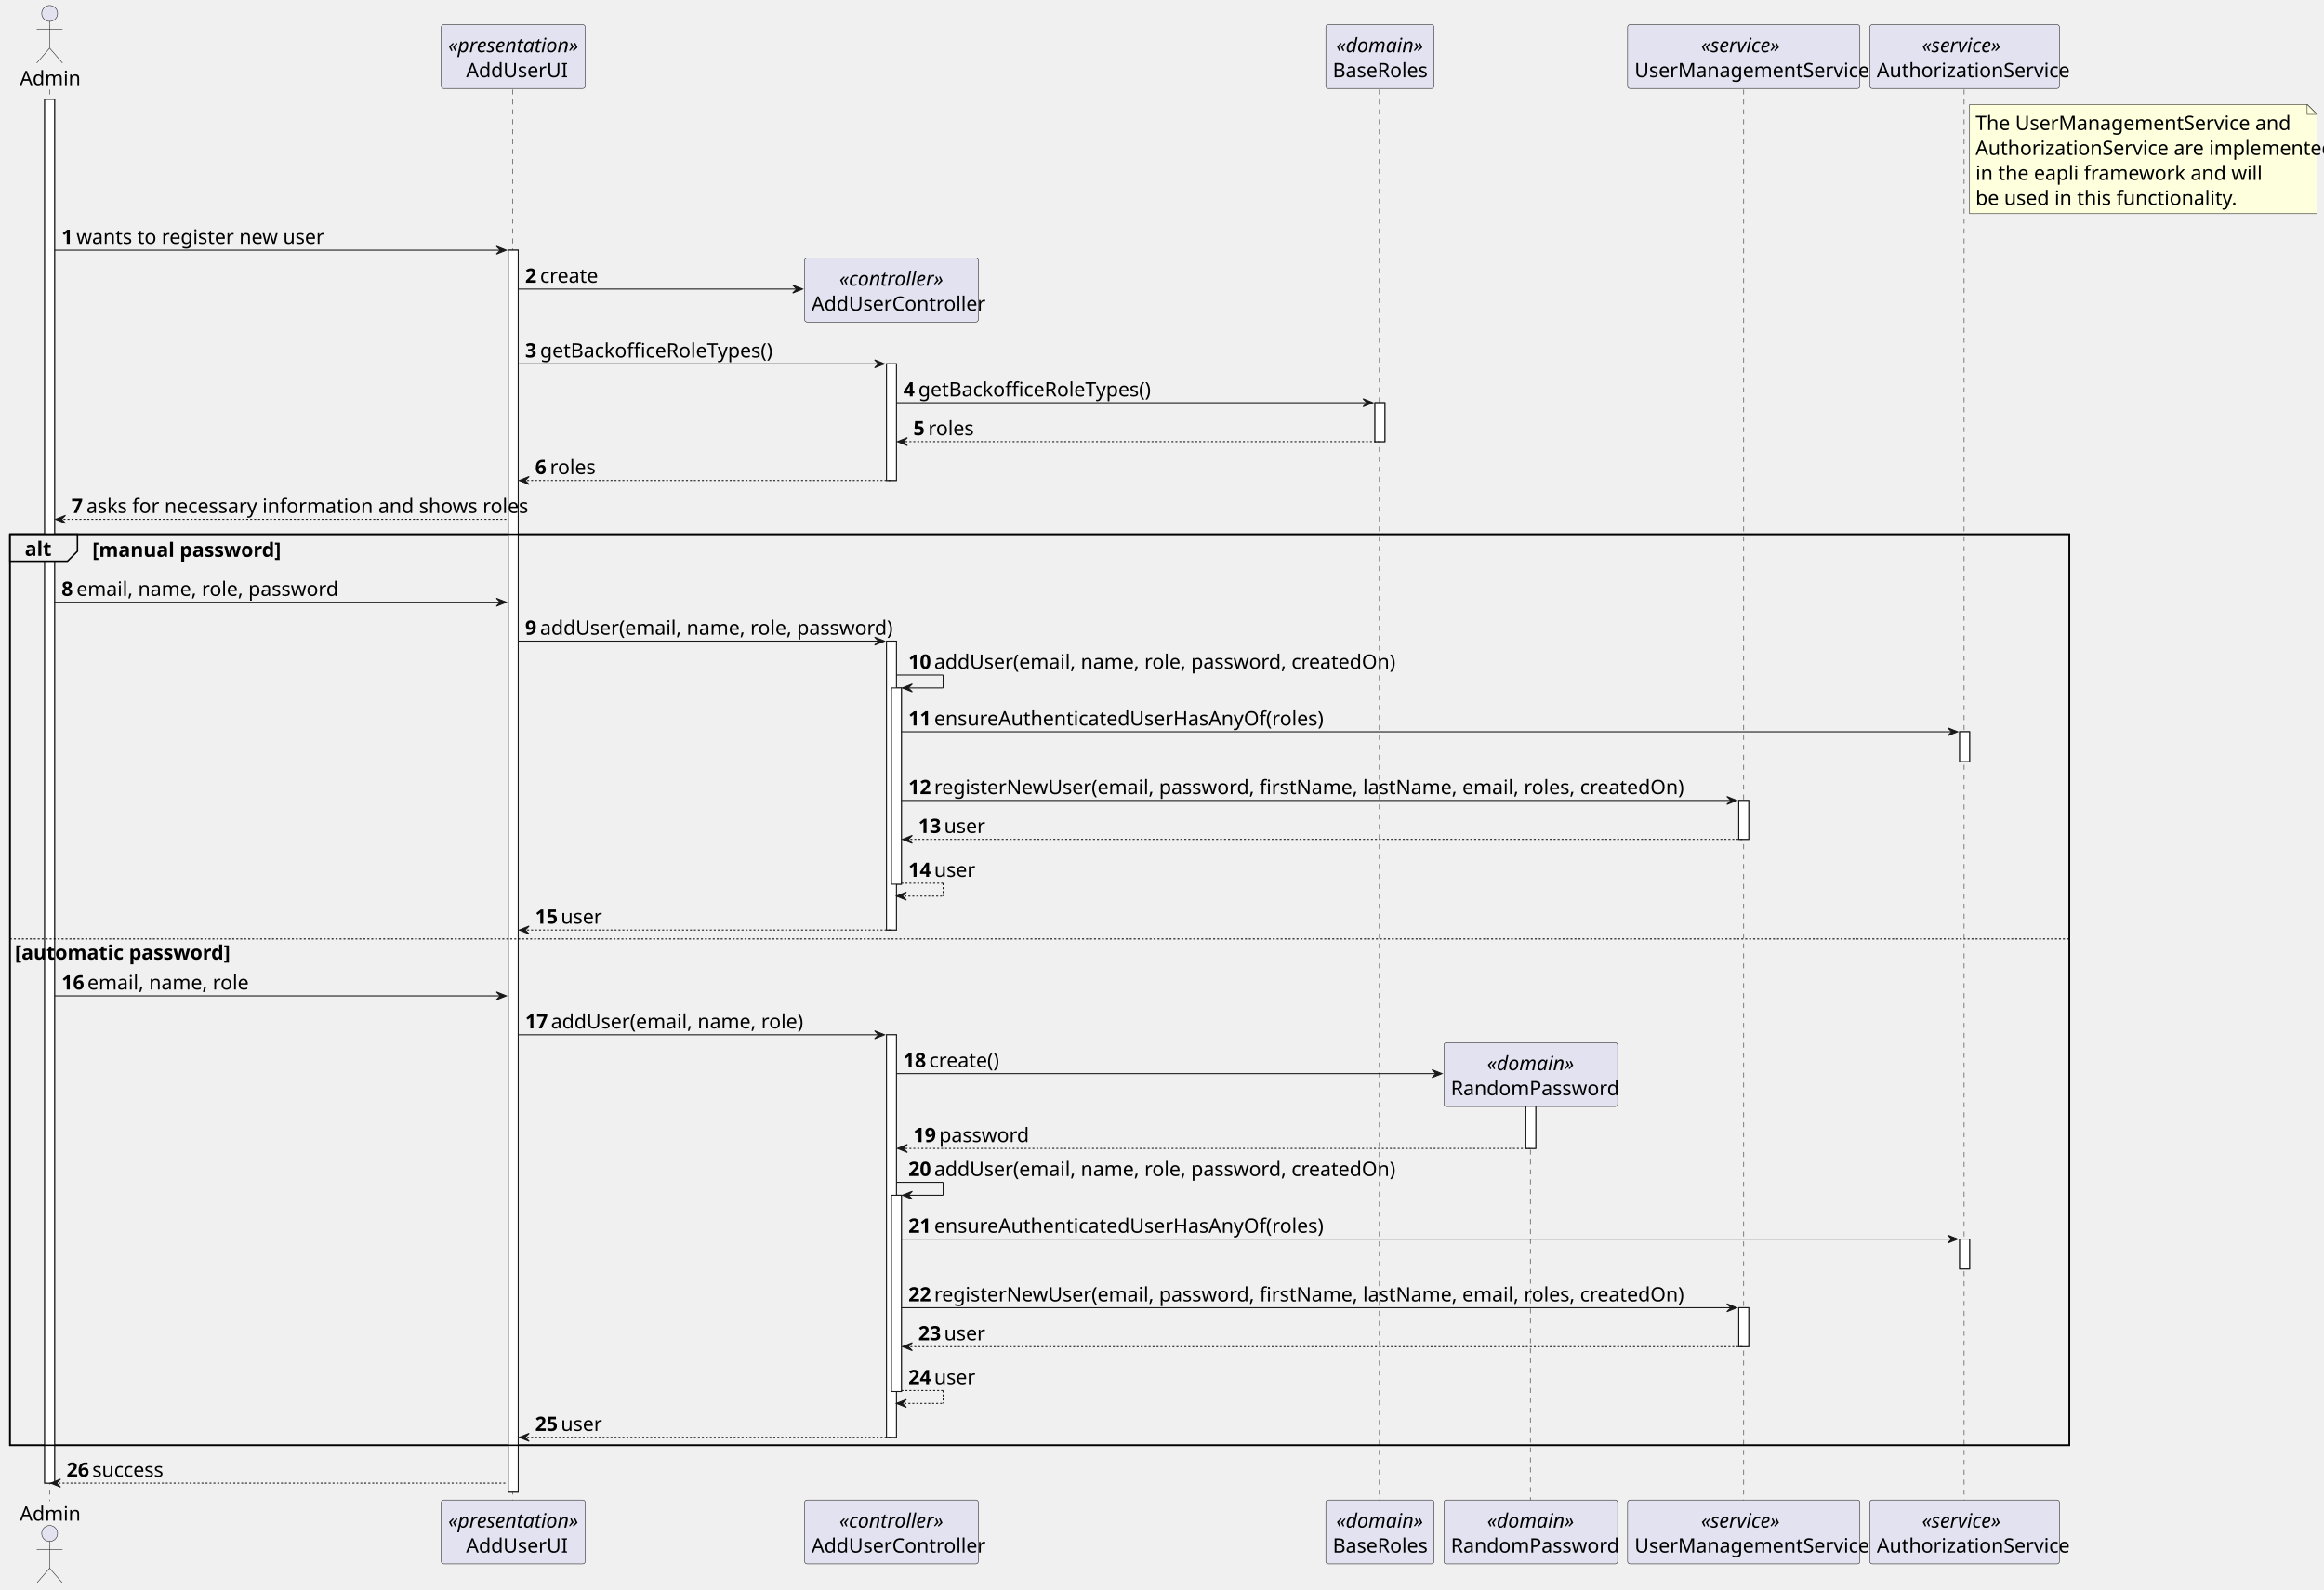
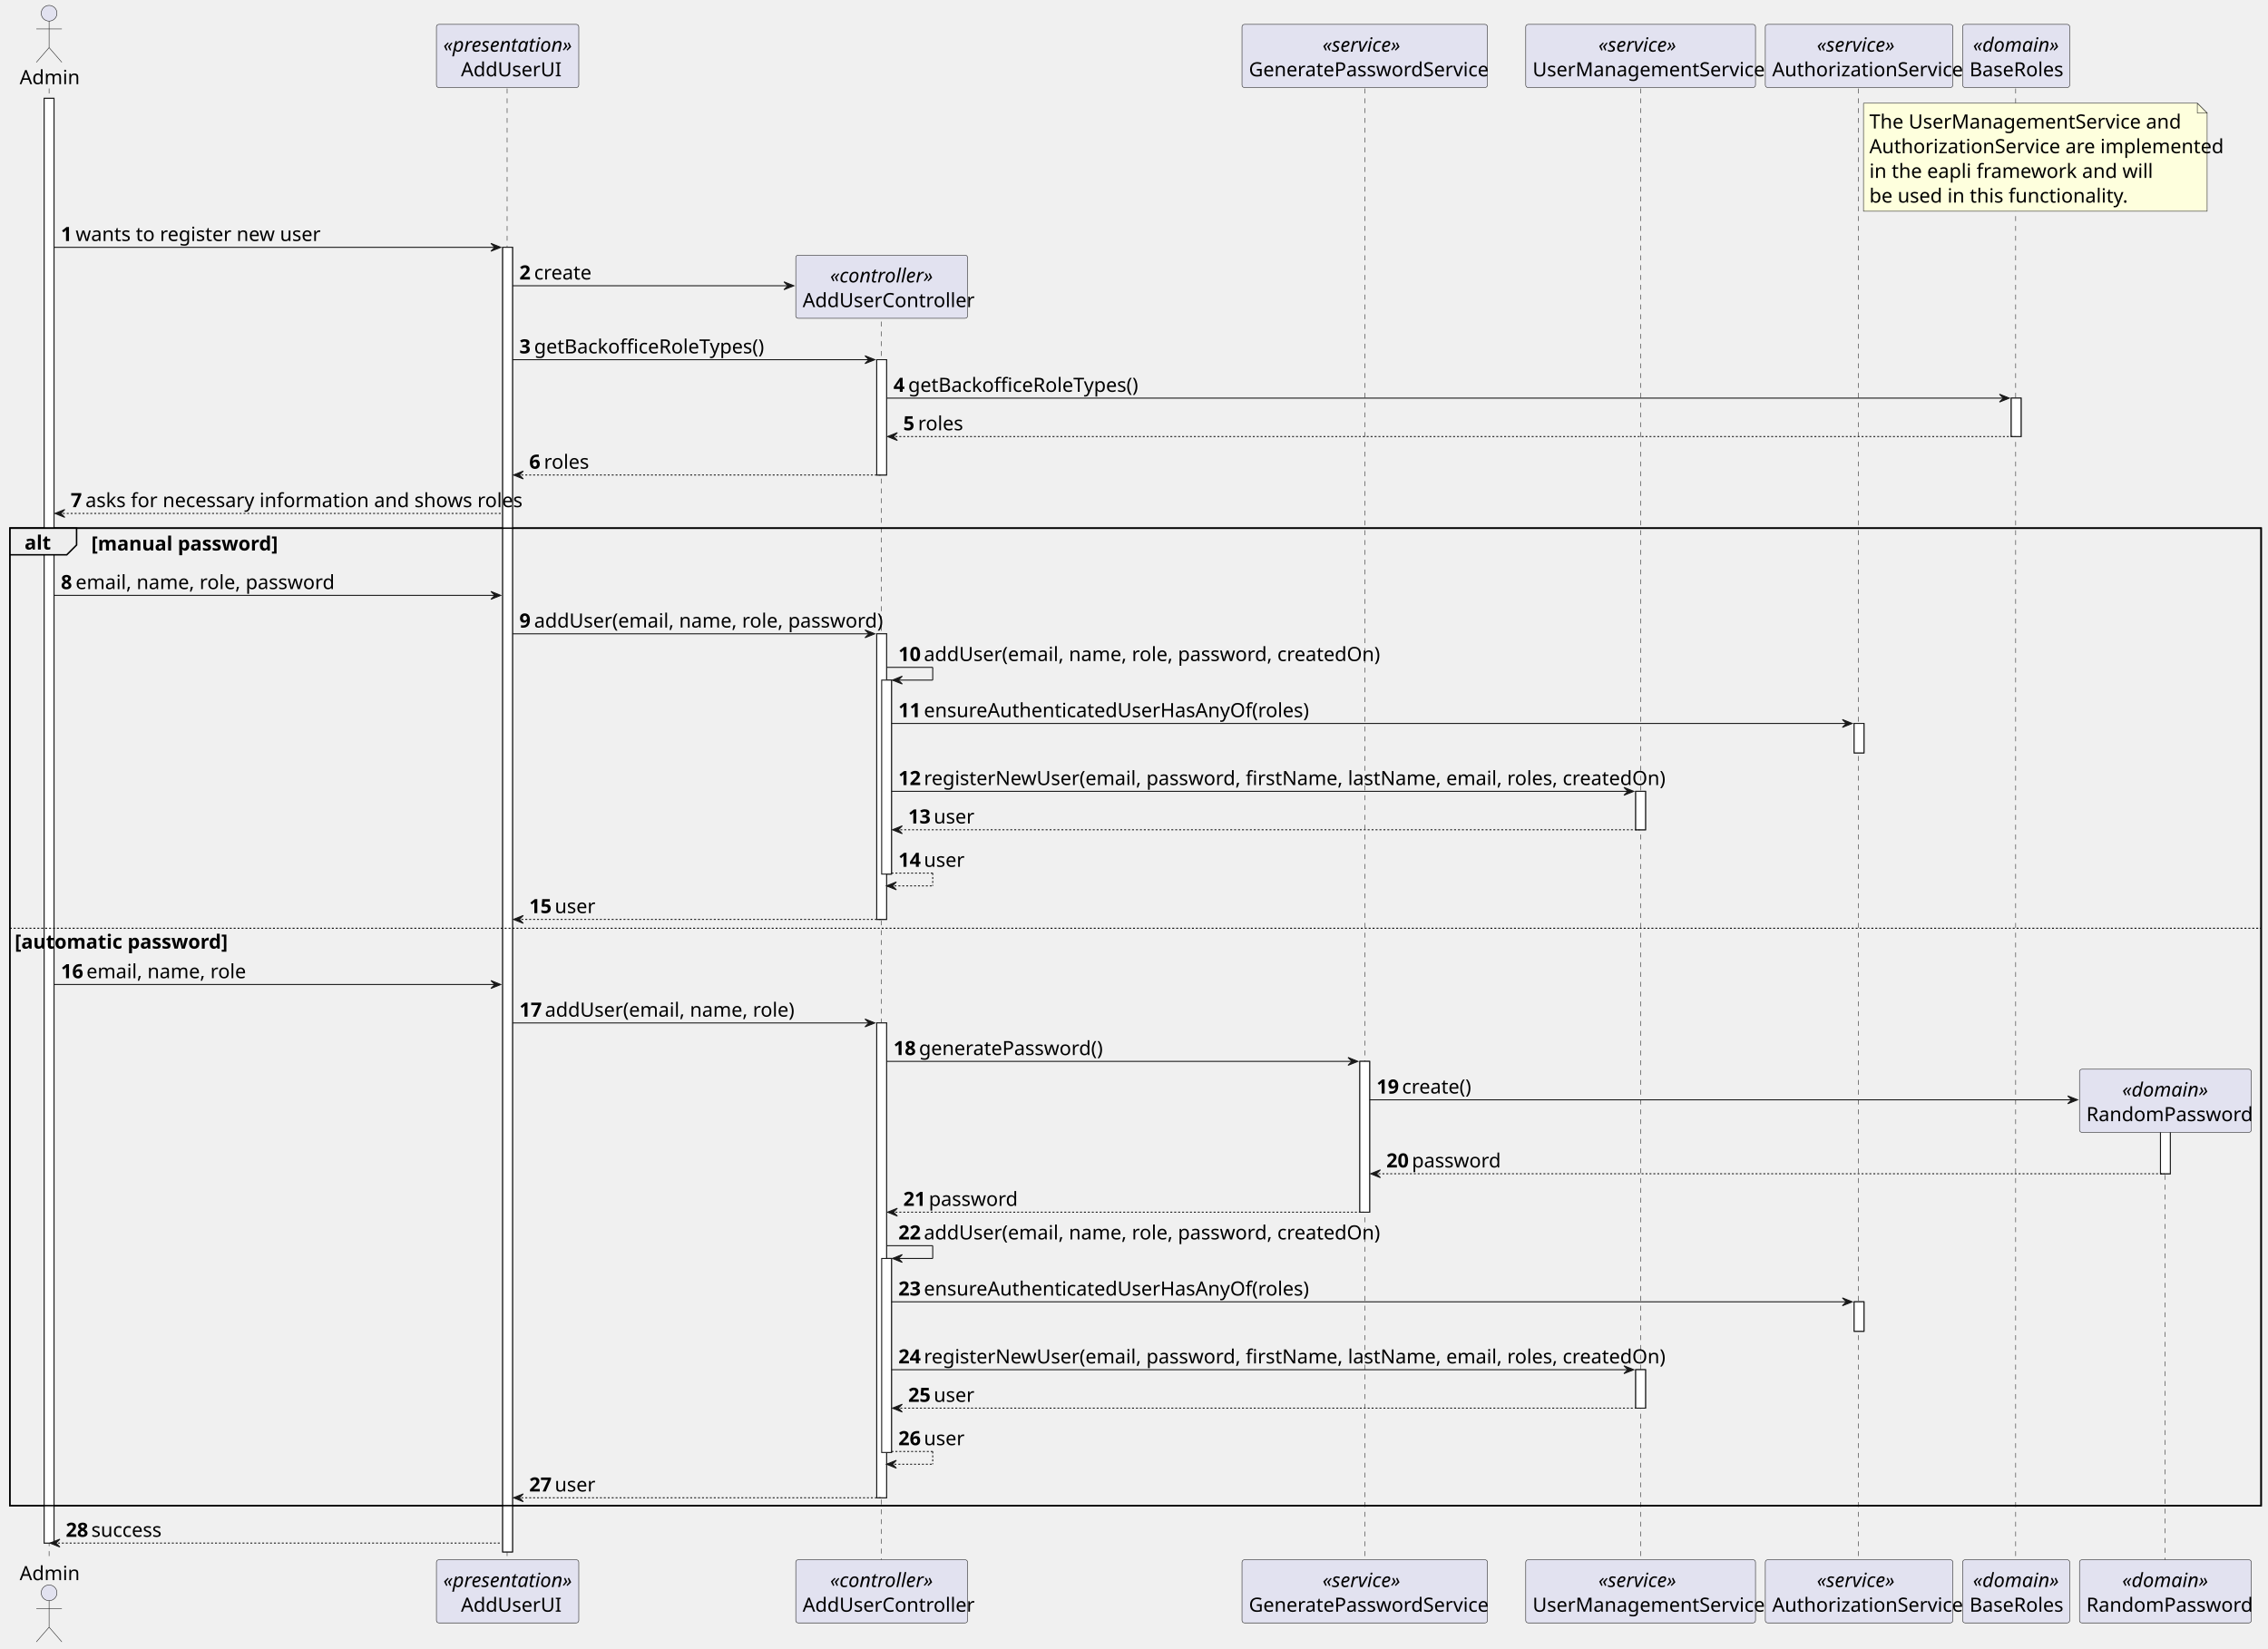
- <svg xmlns="http://www.w3.org/2000/svg" contentStyleType="text/css" height="1601px" preserveAspectRatio="none" style="width:2341px;height:1601px;background:#FFFFFF;" version="1.1" viewBox="0 0 2341 1601" width="2341px" zoomAndPan="magnify">
+ <svg xmlns="http://www.w3.org/2000/svg" contentStyleType="text/css" height="1679px" preserveAspectRatio="none" style="width:2310px;height:1679px;background:#FFFFFF;" version="1.1" viewBox="0 0 2310 1679" width="2310px" zoomAndPan="magnify">
  <defs />
  <g>
-     <rect fill="#FFFFFF" height="1393.469" style="stroke:#181818;stroke-width:1.0;" width="10" x="45" y="100.156" />
-     <rect fill="#FFFFFF" height="1250.688" style="stroke:#181818;stroke-width:1.0;" width="10" x="512" y="251.938" />
+     <rect fill="#FFFFFF" height="1471.781" style="stroke:#181818;stroke-width:1.0;" width="10" x="45" y="100.156" />
+     <rect fill="#FFFFFF" height="1329" style="stroke:#181818;stroke-width:1.0;" width="10" x="512" y="251.938" />
    <rect fill="#FFFFFF" height="117.469" style="stroke:#181818;stroke-width:1.0;" width="10" x="893" y="366.406" />
    <rect fill="#FFFFFF" height="290.938" style="stroke:#181818;stroke-width:1.0;" width="10" x="893" y="645.656" />
    <rect fill="#FFFFFF" height="197.625" style="stroke:#181818;stroke-width:1.0;" width="10" x="898" y="692.812" />
-     <rect fill="#FFFFFF" height="405.406" style="stroke:#181818;stroke-width:1.0;" width="10" x="893" y="1042.062" />
-     <rect fill="#FFFFFF" height="197.625" style="stroke:#181818;stroke-width:1.0;" width="10" x="898" y="1203.688" />
-     <rect fill="#FFFFFF" height="39.156" style="stroke:#181818;stroke-width:1.0;" width="10" x="1385" y="405.562" />
-     <rect fill="#FFFFFF" height="65.312" style="stroke:#181818;stroke-width:1.0;" width="10" x="1537" y="1091.219" />
-     <rect fill="#FFFFFF" height="39.156" style="stroke:#181818;stroke-width:1.0;" width="10" x="1751.5" y="806.125" />
-     <rect fill="#FFFFFF" height="39.156" style="stroke:#181818;stroke-width:1.0;" width="10" x="1751.5" y="1317" />
-     <rect fill="#FFFFFF" height="30" style="stroke:#181818;stroke-width:1.0;" width="10" x="1974" y="736.969" />
-     <rect fill="#FFFFFF" height="30" style="stroke:#181818;stroke-width:1.0;" width="10" x="1974" y="1247.844" />
-     <rect fill="none" height="917.438" style="stroke:#000000;stroke-width:1.5;" width="2074.5" x="10" y="538.031" />
-     <line style="stroke:#181818;stroke-width:0.5;stroke-dasharray:5.0,5.0;" x1="50" x2="50" y1="90.156" y2="1511.625" />
-     <line style="stroke:#181818;stroke-width:0.5;stroke-dasharray:5.0,5.0;" x1="516.5" x2="516.5" y1="90.156" y2="1511.625" />
-     <line style="stroke:#181818;stroke-width:0.5;stroke-dasharray:5.0,5.0;" x1="897.5" x2="897.5" y1="307.594" y2="1511.625" />
-     <line style="stroke:#181818;stroke-width:0.5;stroke-dasharray:5.0,5.0;" x1="1389.5" x2="1389.5" y1="90.156" y2="1511.625" />
-     <line style="stroke:#181818;stroke-width:0.5;stroke-dasharray:5.0,5.0;" x1="1541.5" x2="1541.5" y1="1097.719" y2="1511.625" />
-     <line style="stroke:#181818;stroke-width:0.5;stroke-dasharray:5.0,5.0;" x1="1756.5" x2="1756.5" y1="90.156" y2="1511.625" />
-     <line style="stroke:#181818;stroke-width:0.5;stroke-dasharray:5.0,5.0;" x1="1978.5" x2="1978.5" y1="90.156" y2="1511.625" />
+     <rect fill="#FFFFFF" height="483.719" style="stroke:#181818;stroke-width:1.0;" width="10" x="893" y="1042.062" />
+     <rect fill="#FFFFFF" height="197.625" style="stroke:#181818;stroke-width:1.0;" width="10" x="898" y="1282" />
+     <rect fill="#FFFFFF" height="153.625" style="stroke:#181818;stroke-width:1.0;" width="10" x="1385" y="1081.219" />
+     <rect fill="#FFFFFF" height="39.156" style="stroke:#181818;stroke-width:1.0;" width="10" x="1666" y="806.125" />
+     <rect fill="#FFFFFF" height="39.156" style="stroke:#181818;stroke-width:1.0;" width="10" x="1666" y="1395.312" />
+     <rect fill="#FFFFFF" height="30" style="stroke:#181818;stroke-width:1.0;" width="10" x="1888.5" y="736.969" />
+     <rect fill="#FFFFFF" height="30" style="stroke:#181818;stroke-width:1.0;" width="10" x="1888.5" y="1326.156" />
+     <rect fill="#FFFFFF" height="39.156" style="stroke:#181818;stroke-width:1.0;" width="10" x="2048.5" y="405.562" />
+     <rect fill="#FFFFFF" height="65.312" style="stroke:#181818;stroke-width:1.0;" width="10" x="2200.5" y="1130.375" />
+     <rect fill="none" height="995.75" style="stroke:#000000;stroke-width:1.5;" width="2293" x="10" y="538.031" />
+     <line style="stroke:#181818;stroke-width:0.5;stroke-dasharray:5.0,5.0;" x1="50" x2="50" y1="90.156" y2="1589.938" />
+     <line style="stroke:#181818;stroke-width:0.5;stroke-dasharray:5.0,5.0;" x1="516.5" x2="516.5" y1="90.156" y2="1589.938" />
+     <line style="stroke:#181818;stroke-width:0.5;stroke-dasharray:5.0,5.0;" x1="897.5" x2="897.5" y1="307.594" y2="1589.938" />
+     <line style="stroke:#181818;stroke-width:0.5;stroke-dasharray:5.0,5.0;" x1="1390" x2="1390" y1="90.156" y2="1589.938" />
+     <line style="stroke:#181818;stroke-width:0.5;stroke-dasharray:5.0,5.0;" x1="1671" x2="1671" y1="90.156" y2="1589.938" />
+     <line style="stroke:#181818;stroke-width:0.5;stroke-dasharray:5.0,5.0;" x1="1893" x2="1893" y1="90.156" y2="1589.938" />
+     <line style="stroke:#181818;stroke-width:0.5;stroke-dasharray:5.0,5.0;" x1="2053" x2="2053" y1="90.156" y2="1589.938" />
+     <line style="stroke:#181818;stroke-width:0.5;stroke-dasharray:5.0,5.0;" x1="2205" x2="2205" y1="1136.875" y2="1589.938" />
    <text fill="#000000" font-family="sans-serif" font-size="20" lengthAdjust="spacing" textLength="54" x="20" y="85.762">Admin</text>
    <ellipse cx="50" cy="13.5" fill="#E2E2F0" rx="8" ry="8" style="stroke:#181818;stroke-width:0.5;" />
    <path d="M50,21.5 L50,48.5 M37,29.5 L63,29.5 M50,48.5 L37,63.5 M50,48.5 L63,63.5 " fill="none" style="stroke:#181818;stroke-width:0.5;" />
-     <text fill="#000000" font-family="sans-serif" font-size="20" lengthAdjust="spacing" textLength="54" x="20" y="1531.387">Admin</text>
-     <ellipse cx="50" cy="1544.281" fill="#E2E2F0" rx="8" ry="8" style="stroke:#181818;stroke-width:0.5;" />
-     <path d="M50,1552.281 L50,1579.281 M37,1560.281 L63,1560.281 M50,1579.281 L37,1594.281 M50,1579.281 L63,1594.281 " fill="none" style="stroke:#181818;stroke-width:0.5;" />
+     <text fill="#000000" font-family="sans-serif" font-size="20" lengthAdjust="spacing" textLength="54" x="20" y="1609.699">Admin</text>
+     <ellipse cx="50" cy="1622.594" fill="#E2E2F0" rx="8" ry="8" style="stroke:#181818;stroke-width:0.5;" />
+     <path d="M50,1630.594 L50,1657.594 M37,1638.594 L63,1638.594 M50,1657.594 L37,1672.594 M50,1657.594 L63,1672.594 " fill="none" style="stroke:#181818;stroke-width:0.5;" />
    <rect fill="#E2E2F0" height="64.312" rx="2.5" ry="2.5" style="stroke:#181818;stroke-width:0.5;" width="145" x="444.5" y="24.844" />
    <text fill="#000000" font-family="sans-serif" font-size="20" font-style="italic" lengthAdjust="spacing" textLength="131" x="451.5" y="52.605">«presentation»</text>
    <text fill="#000000" font-family="sans-serif" font-size="20" lengthAdjust="spacing" textLength="95" x="469.5" y="77.762">AddUserUI</text>
-     <rect fill="#E2E2F0" height="64.312" rx="2.5" ry="2.5" style="stroke:#181818;stroke-width:0.5;" width="145" x="444.5" y="1510.625" />
-     <text fill="#000000" font-family="sans-serif" font-size="20" font-style="italic" lengthAdjust="spacing" textLength="131" x="451.5" y="1538.387">«presentation»</text>
-     <text fill="#000000" font-family="sans-serif" font-size="20" lengthAdjust="spacing" textLength="95" x="469.5" y="1563.543">AddUserUI</text>
-     <rect fill="#E2E2F0" height="64.312" rx="2.5" ry="2.5" style="stroke:#181818;stroke-width:0.5;" width="175" x="810.5" y="1510.625" />
-     <text fill="#000000" font-family="sans-serif" font-size="20" font-style="italic" lengthAdjust="spacing" textLength="105" x="845.5" y="1538.387">«controller»</text>
-     <text fill="#000000" font-family="sans-serif" font-size="20" lengthAdjust="spacing" textLength="161" x="817.5" y="1563.543">AddUserController</text>
-     <rect fill="#E2E2F0" height="64.312" rx="2.5" ry="2.5" style="stroke:#181818;stroke-width:0.5;" width="109" x="1335.5" y="24.844" />
-     <text fill="#000000" font-family="sans-serif" font-size="20" font-style="italic" lengthAdjust="spacing" textLength="88" x="1346" y="52.605">«domain»</text>
-     <text fill="#000000" font-family="sans-serif" font-size="20" lengthAdjust="spacing" textLength="95" x="1342.5" y="77.762">BaseRoles</text>
-     <rect fill="#E2E2F0" height="64.312" rx="2.5" ry="2.5" style="stroke:#181818;stroke-width:0.5;" width="109" x="1335.5" y="1510.625" />
-     <text fill="#000000" font-family="sans-serif" font-size="20" font-style="italic" lengthAdjust="spacing" textLength="88" x="1346" y="1538.387">«domain»</text>
-     <text fill="#000000" font-family="sans-serif" font-size="20" lengthAdjust="spacing" textLength="95" x="1342.5" y="1563.543">BaseRoles</text>
-     <rect fill="#E2E2F0" height="64.312" rx="2.5" ry="2.5" style="stroke:#181818;stroke-width:0.5;" width="175" x="1454.5" y="1510.625" />
-     <text fill="#000000" font-family="sans-serif" font-size="20" font-style="italic" lengthAdjust="spacing" textLength="88" x="1498" y="1538.387">«domain»</text>
-     <text fill="#000000" font-family="sans-serif" font-size="20" lengthAdjust="spacing" textLength="161" x="1461.5" y="1563.543">RandomPassword</text>
-     <rect fill="#E2E2F0" height="64.312" rx="2.5" ry="2.5" style="stroke:#181818;stroke-width:0.5;" width="234" x="1639.5" y="24.844" />
-     <text fill="#000000" font-family="sans-serif" font-size="20" font-style="italic" lengthAdjust="spacing" textLength="86" x="1713.5" y="52.605">«service»</text>
-     <text fill="#000000" font-family="sans-serif" font-size="20" lengthAdjust="spacing" textLength="220" x="1646.5" y="77.762">UserManagementService</text>
-     <rect fill="#E2E2F0" height="64.312" rx="2.5" ry="2.5" style="stroke:#181818;stroke-width:0.5;" width="234" x="1639.5" y="1510.625" />
-     <text fill="#000000" font-family="sans-serif" font-size="20" font-style="italic" lengthAdjust="spacing" textLength="86" x="1713.5" y="1538.387">«service»</text>
-     <text fill="#000000" font-family="sans-serif" font-size="20" lengthAdjust="spacing" textLength="220" x="1646.5" y="1563.543">UserManagementService</text>
-     <rect fill="#E2E2F0" height="64.312" rx="2.5" ry="2.5" style="stroke:#181818;stroke-width:0.5;" width="191" x="1883.5" y="24.844" />
-     <text fill="#000000" font-family="sans-serif" font-size="20" font-style="italic" lengthAdjust="spacing" textLength="86" x="1936" y="52.605">«service»</text>
-     <text fill="#000000" font-family="sans-serif" font-size="20" lengthAdjust="spacing" textLength="177" x="1890.5" y="77.762">AuthorizationService</text>
-     <rect fill="#E2E2F0" height="64.312" rx="2.5" ry="2.5" style="stroke:#181818;stroke-width:0.5;" width="191" x="1883.5" y="1510.625" />
-     <text fill="#000000" font-family="sans-serif" font-size="20" font-style="italic" lengthAdjust="spacing" textLength="86" x="1936" y="1538.387">«service»</text>
-     <text fill="#000000" font-family="sans-serif" font-size="20" lengthAdjust="spacing" textLength="177" x="1890.5" y="1563.543">AuthorizationService</text>
-     <rect fill="#FFFFFF" height="1393.469" style="stroke:#181818;stroke-width:1.0;" width="10" x="45" y="100.156" />
-     <rect fill="#FFFFFF" height="1250.688" style="stroke:#181818;stroke-width:1.0;" width="10" x="512" y="251.938" />
+     <rect fill="#E2E2F0" height="64.312" rx="2.5" ry="2.5" style="stroke:#181818;stroke-width:0.5;" width="145" x="444.5" y="1588.938" />
+     <text fill="#000000" font-family="sans-serif" font-size="20" font-style="italic" lengthAdjust="spacing" textLength="131" x="451.5" y="1616.699">«presentation»</text>
+     <text fill="#000000" font-family="sans-serif" font-size="20" lengthAdjust="spacing" textLength="95" x="469.5" y="1641.855">AddUserUI</text>
+     <rect fill="#E2E2F0" height="64.312" rx="2.5" ry="2.5" style="stroke:#181818;stroke-width:0.5;" width="175" x="810.5" y="1588.938" />
+     <text fill="#000000" font-family="sans-serif" font-size="20" font-style="italic" lengthAdjust="spacing" textLength="105" x="845.5" y="1616.699">«controller»</text>
+     <text fill="#000000" font-family="sans-serif" font-size="20" lengthAdjust="spacing" textLength="161" x="817.5" y="1641.855">AddUserController</text>
+     <rect fill="#E2E2F0" height="64.312" rx="2.5" ry="2.5" style="stroke:#181818;stroke-width:0.5;" width="250" x="1265" y="24.844" />
+     <text fill="#000000" font-family="sans-serif" font-size="20" font-style="italic" lengthAdjust="spacing" textLength="86" x="1347" y="52.605">«service»</text>
+     <text fill="#000000" font-family="sans-serif" font-size="20" lengthAdjust="spacing" textLength="236" x="1272" y="77.762">GeneratePasswordService</text>
+     <rect fill="#E2E2F0" height="64.312" rx="2.5" ry="2.5" style="stroke:#181818;stroke-width:0.5;" width="250" x="1265" y="1588.938" />
+     <text fill="#000000" font-family="sans-serif" font-size="20" font-style="italic" lengthAdjust="spacing" textLength="86" x="1347" y="1616.699">«service»</text>
+     <text fill="#000000" font-family="sans-serif" font-size="20" lengthAdjust="spacing" textLength="236" x="1272" y="1641.855">GeneratePasswordService</text>
+     <rect fill="#E2E2F0" height="64.312" rx="2.5" ry="2.5" style="stroke:#181818;stroke-width:0.5;" width="234" x="1554" y="24.844" />
+     <text fill="#000000" font-family="sans-serif" font-size="20" font-style="italic" lengthAdjust="spacing" textLength="86" x="1628" y="52.605">«service»</text>
+     <text fill="#000000" font-family="sans-serif" font-size="20" lengthAdjust="spacing" textLength="220" x="1561" y="77.762">UserManagementService</text>
+     <rect fill="#E2E2F0" height="64.312" rx="2.5" ry="2.5" style="stroke:#181818;stroke-width:0.5;" width="234" x="1554" y="1588.938" />
+     <text fill="#000000" font-family="sans-serif" font-size="20" font-style="italic" lengthAdjust="spacing" textLength="86" x="1628" y="1616.699">«service»</text>
+     <text fill="#000000" font-family="sans-serif" font-size="20" lengthAdjust="spacing" textLength="220" x="1561" y="1641.855">UserManagementService</text>
+     <rect fill="#E2E2F0" height="64.312" rx="2.5" ry="2.5" style="stroke:#181818;stroke-width:0.5;" width="191" x="1798" y="24.844" />
+     <text fill="#000000" font-family="sans-serif" font-size="20" font-style="italic" lengthAdjust="spacing" textLength="86" x="1850.5" y="52.605">«service»</text>
+     <text fill="#000000" font-family="sans-serif" font-size="20" lengthAdjust="spacing" textLength="177" x="1805" y="77.762">AuthorizationService</text>
+     <rect fill="#E2E2F0" height="64.312" rx="2.5" ry="2.5" style="stroke:#181818;stroke-width:0.5;" width="191" x="1798" y="1588.938" />
+     <text fill="#000000" font-family="sans-serif" font-size="20" font-style="italic" lengthAdjust="spacing" textLength="86" x="1850.5" y="1616.699">«service»</text>
+     <text fill="#000000" font-family="sans-serif" font-size="20" lengthAdjust="spacing" textLength="177" x="1805" y="1641.855">AuthorizationService</text>
+     <rect fill="#E2E2F0" height="64.312" rx="2.5" ry="2.5" style="stroke:#181818;stroke-width:0.5;" width="109" x="1999" y="24.844" />
+     <text fill="#000000" font-family="sans-serif" font-size="20" font-style="italic" lengthAdjust="spacing" textLength="88" x="2009.5" y="52.605">«domain»</text>
+     <text fill="#000000" font-family="sans-serif" font-size="20" lengthAdjust="spacing" textLength="95" x="2006" y="77.762">BaseRoles</text>
+     <rect fill="#E2E2F0" height="64.312" rx="2.5" ry="2.5" style="stroke:#181818;stroke-width:0.5;" width="109" x="1999" y="1588.938" />
+     <text fill="#000000" font-family="sans-serif" font-size="20" font-style="italic" lengthAdjust="spacing" textLength="88" x="2009.5" y="1616.699">«domain»</text>
+     <text fill="#000000" font-family="sans-serif" font-size="20" lengthAdjust="spacing" textLength="95" x="2006" y="1641.855">BaseRoles</text>
+     <rect fill="#E2E2F0" height="64.312" rx="2.5" ry="2.5" style="stroke:#181818;stroke-width:0.5;" width="175" x="2118" y="1588.938" />
+     <text fill="#000000" font-family="sans-serif" font-size="20" font-style="italic" lengthAdjust="spacing" textLength="88" x="2161.5" y="1616.699">«domain»</text>
+     <text fill="#000000" font-family="sans-serif" font-size="20" lengthAdjust="spacing" textLength="161" x="2125" y="1641.855">RandomPassword</text>
+     <rect fill="#FFFFFF" height="1471.781" style="stroke:#181818;stroke-width:1.0;" width="10" x="45" y="100.156" />
+     <rect fill="#FFFFFF" height="1329" style="stroke:#181818;stroke-width:1.0;" width="10" x="512" y="251.938" />
    <rect fill="#FFFFFF" height="117.469" style="stroke:#181818;stroke-width:1.0;" width="10" x="893" y="366.406" />
    <rect fill="#FFFFFF" height="290.938" style="stroke:#181818;stroke-width:1.0;" width="10" x="893" y="645.656" />
    <rect fill="#FFFFFF" height="197.625" style="stroke:#181818;stroke-width:1.0;" width="10" x="898" y="692.812" />
-     <rect fill="#FFFFFF" height="405.406" style="stroke:#181818;stroke-width:1.0;" width="10" x="893" y="1042.062" />
-     <rect fill="#FFFFFF" height="197.625" style="stroke:#181818;stroke-width:1.0;" width="10" x="898" y="1203.688" />
-     <rect fill="#FFFFFF" height="39.156" style="stroke:#181818;stroke-width:1.0;" width="10" x="1385" y="405.562" />
-     <rect fill="#FFFFFF" height="65.312" style="stroke:#181818;stroke-width:1.0;" width="10" x="1537" y="1091.219" />
-     <rect fill="#FFFFFF" height="39.156" style="stroke:#181818;stroke-width:1.0;" width="10" x="1751.5" y="806.125" />
-     <rect fill="#FFFFFF" height="39.156" style="stroke:#181818;stroke-width:1.0;" width="10" x="1751.5" y="1317" />
-     <rect fill="#FFFFFF" height="30" style="stroke:#181818;stroke-width:1.0;" width="10" x="1974" y="736.969" />
-     <rect fill="#FFFFFF" height="30" style="stroke:#181818;stroke-width:1.0;" width="10" x="1974" y="1247.844" />
-     <path d="M1984,105.156 L1984,215.156 L2334,215.156 L2334,115.156 L2324,105.156 L1984,105.156 " fill="#FEFFDD" style="stroke:#181818;stroke-width:0.5;" />
-     <path d="M2324,105.156 L2324,115.156 L2334,115.156 L2324,105.156 " fill="#FEFFDD" style="stroke:#181818;stroke-width:0.5;" />
-     <text fill="#000000" font-family="sans-serif" font-size="20" lengthAdjust="spacing" textLength="297" x="1990" y="130.918">The UserManagementService and</text>
-     <text fill="#000000" font-family="sans-serif" font-size="20" lengthAdjust="spacing" textLength="329" x="1990" y="156.074">AuthorizationService are implemented</text>
-     <text fill="#000000" font-family="sans-serif" font-size="20" lengthAdjust="spacing" textLength="265" x="1990" y="181.231">in the eapli framework and will</text>
-     <text fill="#000000" font-family="sans-serif" font-size="20" lengthAdjust="spacing" textLength="240" x="1990" y="206.387">be used in this functionality.</text>
+     <rect fill="#FFFFFF" height="483.719" style="stroke:#181818;stroke-width:1.0;" width="10" x="893" y="1042.062" />
+     <rect fill="#FFFFFF" height="197.625" style="stroke:#181818;stroke-width:1.0;" width="10" x="898" y="1282" />
+     <rect fill="#FFFFFF" height="153.625" style="stroke:#181818;stroke-width:1.0;" width="10" x="1385" y="1081.219" />
+     <rect fill="#FFFFFF" height="39.156" style="stroke:#181818;stroke-width:1.0;" width="10" x="1666" y="806.125" />
+     <rect fill="#FFFFFF" height="39.156" style="stroke:#181818;stroke-width:1.0;" width="10" x="1666" y="1395.312" />
+     <rect fill="#FFFFFF" height="30" style="stroke:#181818;stroke-width:1.0;" width="10" x="1888.5" y="736.969" />
+     <rect fill="#FFFFFF" height="30" style="stroke:#181818;stroke-width:1.0;" width="10" x="1888.5" y="1326.156" />
+     <rect fill="#FFFFFF" height="39.156" style="stroke:#181818;stroke-width:1.0;" width="10" x="2048.5" y="405.562" />
+     <rect fill="#FFFFFF" height="65.312" style="stroke:#181818;stroke-width:1.0;" width="10" x="2200.5" y="1130.375" />
+     <path d="M1898,105.156 L1898,215.156 L2248,215.156 L2248,115.156 L2238,105.156 L1898,105.156 " fill="#FEFFDD" style="stroke:#181818;stroke-width:0.5;" />
+     <path d="M2238,105.156 L2238,115.156 L2248,115.156 L2238,105.156 " fill="#FEFFDD" style="stroke:#181818;stroke-width:0.5;" />
+     <text fill="#000000" font-family="sans-serif" font-size="20" lengthAdjust="spacing" textLength="297" x="1904" y="130.918">The UserManagementService and</text>
+     <text fill="#000000" font-family="sans-serif" font-size="20" lengthAdjust="spacing" textLength="329" x="1904" y="156.074">AuthorizationService are implemented</text>
+     <text fill="#000000" font-family="sans-serif" font-size="20" lengthAdjust="spacing" textLength="265" x="1904" y="181.231">in the eapli framework and will</text>
+     <text fill="#000000" font-family="sans-serif" font-size="20" lengthAdjust="spacing" textLength="240" x="1904" y="206.387">be used in this functionality.</text>
    <polygon fill="#181818" points="500,247.938,510,251.938,500,255.938,504,251.938" style="stroke:#181818;stroke-width:1.0;" />
    <line style="stroke:#181818;stroke-width:1.0;" x1="55" x2="506" y1="251.938" y2="251.938" />
    <text fill="#000000" font-family="sans-serif" font-size="20" font-weight="bold" lengthAdjust="spacing" textLength="11" x="62" y="245.543">1</text>
    <text fill="#000000" font-family="sans-serif" font-size="20" lengthAdjust="spacing" textLength="234" x="77" y="245.543">wants to register new user</text>
    <polygon fill="#181818" points="798.5,287.094,808.5,291.094,798.5,295.094,802.5,291.094" style="stroke:#181818;stroke-width:1.0;" />
    <line style="stroke:#181818;stroke-width:1.0;" x1="522" x2="804.5" y1="291.094" y2="291.094" />
    <text fill="#000000" font-family="sans-serif" font-size="20" font-weight="bold" lengthAdjust="spacing" textLength="11" x="529" y="284.699">2</text>
    <text fill="#000000" font-family="sans-serif" font-size="20" lengthAdjust="spacing" textLength="56" x="544" y="284.699">create</text>
    <rect fill="#E2E2F0" height="64.312" rx="2.5" ry="2.5" style="stroke:#181818;stroke-width:0.5;" width="175" x="810.5" y="259.938" />
    <text fill="#000000" font-family="sans-serif" font-size="20" font-style="italic" lengthAdjust="spacing" textLength="105" x="845.5" y="287.699">«controller»</text>
    <text fill="#000000" font-family="sans-serif" font-size="20" lengthAdjust="spacing" textLength="161" x="817.5" y="312.856">AddUserController</text>
    <polygon fill="#181818" points="881,362.406,891,366.406,881,370.406,885,366.406" style="stroke:#181818;stroke-width:1.0;" />
    <line style="stroke:#181818;stroke-width:1.0;" x1="522" x2="887" y1="366.406" y2="366.406" />
    <text fill="#000000" font-family="sans-serif" font-size="20" font-weight="bold" lengthAdjust="spacing" textLength="11" x="529" y="360.012">3</text>
    <text fill="#000000" font-family="sans-serif" font-size="20" lengthAdjust="spacing" textLength="228" x="544" y="360.012">getBackofficeRoleTypes()</text>
-     <polygon fill="#181818" points="1373,401.562,1383,405.562,1373,409.562,1377,405.562" style="stroke:#181818;stroke-width:1.0;" />
-     <line style="stroke:#181818;stroke-width:1.0;" x1="903" x2="1379" y1="405.562" y2="405.562" />
+     <polygon fill="#181818" points="2036.5,401.562,2046.5,405.562,2036.5,409.562,2040.5,405.562" style="stroke:#181818;stroke-width:1.0;" />
+     <line style="stroke:#181818;stroke-width:1.0;" x1="903" x2="2042.5" y1="405.562" y2="405.562" />
    <text fill="#000000" font-family="sans-serif" font-size="20" font-weight="bold" lengthAdjust="spacing" textLength="11" x="910" y="399.168">4</text>
    <text fill="#000000" font-family="sans-serif" font-size="20" lengthAdjust="spacing" textLength="228" x="925" y="399.168">getBackofficeRoleTypes()</text>
    <polygon fill="#181818" points="914,440.719,904,444.719,914,448.719,910,444.719" style="stroke:#181818;stroke-width:1.0;" />
-     <line style="stroke:#181818;stroke-width:1.0;stroke-dasharray:2.0,2.0;" x1="908" x2="1389" y1="444.719" y2="444.719" />
+     <line style="stroke:#181818;stroke-width:1.0;stroke-dasharray:2.0,2.0;" x1="908" x2="2052.5" y1="444.719" y2="444.719" />
    <text fill="#000000" font-family="sans-serif" font-size="20" font-weight="bold" lengthAdjust="spacing" textLength="11" x="920" y="438.324">5</text>
    <text fill="#000000" font-family="sans-serif" font-size="20" lengthAdjust="spacing" textLength="43" x="935" y="438.324">roles</text>
    <polygon fill="#181818" points="533,479.875,523,483.875,533,487.875,529,483.875" style="stroke:#181818;stroke-width:1.0;" />
    <line style="stroke:#181818;stroke-width:1.0;stroke-dasharray:2.0,2.0;" x1="527" x2="897" y1="483.875" y2="483.875" />
    <text fill="#000000" font-family="sans-serif" font-size="20" font-weight="bold" lengthAdjust="spacing" textLength="11" x="539" y="477.481">6</text>
    <text fill="#000000" font-family="sans-serif" font-size="20" lengthAdjust="spacing" textLength="43" x="554" y="477.481">roles</text>
    <polygon fill="#181818" points="66,519.031,56,523.031,66,527.031,62,523.031" style="stroke:#181818;stroke-width:1.0;" />
    <line style="stroke:#181818;stroke-width:1.0;stroke-dasharray:2.0,2.0;" x1="60" x2="511" y1="523.031" y2="523.031" />
    <text fill="#000000" font-family="sans-serif" font-size="20" font-weight="bold" lengthAdjust="spacing" textLength="11" x="72" y="516.637">7</text>
    <text fill="#000000" font-family="sans-serif" font-size="20" lengthAdjust="spacing" textLength="418" x="87" y="516.637">asks for necessary information and shows roles</text>
    <path d="M10,538.031 L78,538.031 L78,555.188 L68,565.188 L10,565.188 L10,538.031 " fill="#EEEEEE" style="stroke:#000000;stroke-width:1.5;" />
-     <rect fill="none" height="917.438" style="stroke:#000000;stroke-width:1.5;" width="2074.5" x="10" y="538.031" />
+     <rect fill="none" height="995.75" style="stroke:#000000;stroke-width:1.5;" width="2293" x="10" y="538.031" />
    <text fill="#000000" font-family="sans-serif" font-size="20" font-weight="bold" lengthAdjust="spacing" textLength="23" x="25" y="559.793">alt</text>
    <text fill="#000000" font-family="sans-serif" font-size="20" font-weight="bold" lengthAdjust="spacing" textLength="180" x="93" y="560.793">[manual password]</text>
    <polygon fill="#181818" points="500,602.5,510,606.5,500,610.5,504,606.5" style="stroke:#181818;stroke-width:1.0;" />
    <line style="stroke:#181818;stroke-width:1.0;" x1="55" x2="506" y1="606.5" y2="606.5" />
    <text fill="#000000" font-family="sans-serif" font-size="20" font-weight="bold" lengthAdjust="spacing" textLength="11" x="62" y="600.106">8</text>
    <text fill="#000000" font-family="sans-serif" font-size="20" lengthAdjust="spacing" textLength="249" x="77" y="600.106">email, name, role, password</text>
    <polygon fill="#181818" points="881,641.656,891,645.656,881,649.656,885,645.656" style="stroke:#181818;stroke-width:1.0;" />
    <line style="stroke:#181818;stroke-width:1.0;" x1="522" x2="887" y1="645.656" y2="645.656" />
    <text fill="#000000" font-family="sans-serif" font-size="20" font-weight="bold" lengthAdjust="spacing" textLength="11" x="529" y="639.262">9</text>
    <text fill="#000000" font-family="sans-serif" font-size="20" lengthAdjust="spacing" textLength="337" x="544" y="639.262">addUser(email, name, role, password)</text>
    <line style="stroke:#181818;stroke-width:1.0;" x1="903" x2="950" y1="679.812" y2="679.812" />
    <line style="stroke:#181818;stroke-width:1.0;" x1="950" x2="950" y1="679.812" y2="692.812" />
    <line style="stroke:#181818;stroke-width:1.0;" x1="909" x2="950" y1="692.812" y2="692.812" />
    <polygon fill="#181818" points="919,688.812,909,692.812,919,696.812,915,692.812" style="stroke:#181818;stroke-width:1.0;" />
    <text fill="#000000" font-family="sans-serif" font-size="20" font-weight="bold" lengthAdjust="spacing" textLength="22" x="915" y="673.418">10</text>
    <text fill="#000000" font-family="sans-serif" font-size="20" lengthAdjust="spacing" textLength="442" x="941" y="673.418">addUser(email, name, role, password, createdOn)</text>
-     <polygon fill="#181818" points="1962,732.969,1972,736.969,1962,740.969,1966,736.969" style="stroke:#181818;stroke-width:1.0;" />
-     <line style="stroke:#181818;stroke-width:1.0;" x1="908" x2="1968" y1="736.969" y2="736.969" />
+     <polygon fill="#181818" points="1876.5,732.969,1886.5,736.969,1876.5,740.969,1880.5,736.969" style="stroke:#181818;stroke-width:1.0;" />
+     <line style="stroke:#181818;stroke-width:1.0;" x1="908" x2="1882.5" y1="736.969" y2="736.969" />
    <text fill="#000000" font-family="sans-serif" font-size="20" font-weight="bold" lengthAdjust="spacing" textLength="22" x="915" y="730.574">11</text>
    <text fill="#000000" font-family="sans-serif" font-size="20" lengthAdjust="spacing" textLength="365" x="941" y="730.574">ensureAuthenticatedUserHasAnyOf(roles)</text>
-     <polygon fill="#181818" points="1739.5,802.125,1749.5,806.125,1739.5,810.125,1743.5,806.125" style="stroke:#181818;stroke-width:1.0;" />
-     <line style="stroke:#181818;stroke-width:1.0;" x1="908" x2="1745.5" y1="806.125" y2="806.125" />
+     <polygon fill="#181818" points="1654,802.125,1664,806.125,1654,810.125,1658,806.125" style="stroke:#181818;stroke-width:1.0;" />
+     <line style="stroke:#181818;stroke-width:1.0;" x1="908" x2="1660" y1="806.125" y2="806.125" />
    <text fill="#000000" font-family="sans-serif" font-size="20" font-weight="bold" lengthAdjust="spacing" textLength="22" x="915" y="799.731">12</text>
    <text fill="#000000" font-family="sans-serif" font-size="20" lengthAdjust="spacing" textLength="713" x="941" y="799.731">registerNewUser(email, password, firstName, lastName, email, roles, createdOn)</text>
    <polygon fill="#181818" points="919,841.281,909,845.281,919,849.281,915,845.281" style="stroke:#181818;stroke-width:1.0;" />
-     <line style="stroke:#181818;stroke-width:1.0;stroke-dasharray:2.0,2.0;" x1="913" x2="1755.5" y1="845.281" y2="845.281" />
+     <line style="stroke:#181818;stroke-width:1.0;stroke-dasharray:2.0,2.0;" x1="913" x2="1670" y1="845.281" y2="845.281" />
    <text fill="#000000" font-family="sans-serif" font-size="20" font-weight="bold" lengthAdjust="spacing" textLength="22" x="925" y="838.887">13</text>
    <text fill="#000000" font-family="sans-serif" font-size="20" lengthAdjust="spacing" textLength="38" x="951" y="838.887">user</text>
    <line style="stroke:#181818;stroke-width:1.0;stroke-dasharray:2.0,2.0;" x1="908" x2="950" y1="889.438" y2="889.438" />
    <line style="stroke:#181818;stroke-width:1.0;stroke-dasharray:2.0,2.0;" x1="950" x2="950" y1="889.438" y2="902.438" />
    <line style="stroke:#181818;stroke-width:1.0;stroke-dasharray:2.0,2.0;" x1="903" x2="950" y1="902.438" y2="902.438" />
    <polygon fill="#181818" points="913,898.438,903,902.438,913,906.438,909,902.438" style="stroke:#181818;stroke-width:1.0;" />
    <text fill="#000000" font-family="sans-serif" font-size="20" font-weight="bold" lengthAdjust="spacing" textLength="22" x="915" y="883.043">14</text>
    <text fill="#000000" font-family="sans-serif" font-size="20" lengthAdjust="spacing" textLength="38" x="941" y="883.043">user</text>
    <polygon fill="#181818" points="533,932.594,523,936.594,533,940.594,529,936.594" style="stroke:#181818;stroke-width:1.0;" />
    <line style="stroke:#181818;stroke-width:1.0;stroke-dasharray:2.0,2.0;" x1="527" x2="897" y1="936.594" y2="936.594" />
    <text fill="#000000" font-family="sans-serif" font-size="20" font-weight="bold" lengthAdjust="spacing" textLength="22" x="539" y="930.199">15</text>
    <text fill="#000000" font-family="sans-serif" font-size="20" lengthAdjust="spacing" textLength="38" x="565" y="930.199">user</text>
-     <line style="stroke:#000000;stroke-width:1.0;stroke-dasharray:2.0,2.0;" x1="10" x2="2084.5" y1="945.594" y2="945.594" />
+     <line style="stroke:#000000;stroke-width:1.0;stroke-dasharray:2.0,2.0;" x1="10" x2="2303" y1="945.594" y2="945.594" />
    <text fill="#000000" font-family="sans-serif" font-size="20" font-weight="bold" lengthAdjust="spacing" textLength="205" x="15" y="966.356">[automatic password]</text>
    <polygon fill="#181818" points="500,998.906,510,1002.906,500,1006.906,504,1002.906" style="stroke:#181818;stroke-width:1.0;" />
    <line style="stroke:#181818;stroke-width:1.0;" x1="55" x2="506" y1="1002.906" y2="1002.906" />
    <text fill="#000000" font-family="sans-serif" font-size="20" font-weight="bold" lengthAdjust="spacing" textLength="22" x="62" y="996.512">16</text>
    <text fill="#000000" font-family="sans-serif" font-size="20" lengthAdjust="spacing" textLength="151" x="88" y="996.512">email, name, role</text>
    <polygon fill="#181818" points="881,1038.062,891,1042.062,881,1046.062,885,1042.062" style="stroke:#181818;stroke-width:1.0;" />
    <line style="stroke:#181818;stroke-width:1.0;" x1="522" x2="887" y1="1042.062" y2="1042.062" />
    <text fill="#000000" font-family="sans-serif" font-size="20" font-weight="bold" lengthAdjust="spacing" textLength="22" x="529" y="1035.668">17</text>
    <text fill="#000000" font-family="sans-serif" font-size="20" lengthAdjust="spacing" textLength="239" x="555" y="1035.668">addUser(email, name, role)</text>
-     <polygon fill="#181818" points="1442.5,1077.219,1452.5,1081.219,1442.5,1085.219,1446.5,1081.219" style="stroke:#181818;stroke-width:1.0;" />
-     <line style="stroke:#181818;stroke-width:1.0;" x1="903" x2="1448.5" y1="1081.219" y2="1081.219" />
+     <polygon fill="#181818" points="1373,1077.219,1383,1081.219,1373,1085.219,1377,1081.219" style="stroke:#181818;stroke-width:1.0;" />
+     <line style="stroke:#181818;stroke-width:1.0;" x1="903" x2="1379" y1="1081.219" y2="1081.219" />
    <text fill="#000000" font-family="sans-serif" font-size="20" font-weight="bold" lengthAdjust="spacing" textLength="22" x="910" y="1074.824">18</text>
-     <text fill="#000000" font-family="sans-serif" font-size="20" lengthAdjust="spacing" textLength="70" x="936" y="1074.824">create()</text>
-     <rect fill="#E2E2F0" height="64.312" rx="2.5" ry="2.5" style="stroke:#181818;stroke-width:0.5;" width="175" x="1454.5" y="1050.062" />
-     <text fill="#000000" font-family="sans-serif" font-size="20" font-style="italic" lengthAdjust="spacing" textLength="88" x="1498" y="1077.824">«domain»</text>
-     <text fill="#000000" font-family="sans-serif" font-size="20" lengthAdjust="spacing" textLength="161" x="1461.5" y="1102.98">RandomPassword</text>
-     <polygon fill="#181818" points="914,1152.531,904,1156.531,914,1160.531,910,1156.531" style="stroke:#181818;stroke-width:1.0;" />
-     <line style="stroke:#181818;stroke-width:1.0;stroke-dasharray:2.0,2.0;" x1="908" x2="1541" y1="1156.531" y2="1156.531" />
-     <text fill="#000000" font-family="sans-serif" font-size="20" font-weight="bold" lengthAdjust="spacing" textLength="22" x="920" y="1150.137">19</text>
-     <text fill="#000000" font-family="sans-serif" font-size="20" lengthAdjust="spacing" textLength="86" x="946" y="1150.137">password</text>
-     <line style="stroke:#181818;stroke-width:1.0;" x1="903" x2="950" y1="1190.688" y2="1190.688" />
-     <line style="stroke:#181818;stroke-width:1.0;" x1="950" x2="950" y1="1190.688" y2="1203.688" />
-     <line style="stroke:#181818;stroke-width:1.0;" x1="909" x2="950" y1="1203.688" y2="1203.688" />
-     <polygon fill="#181818" points="919,1199.688,909,1203.688,919,1207.688,915,1203.688" style="stroke:#181818;stroke-width:1.0;" />
-     <text fill="#000000" font-family="sans-serif" font-size="20" font-weight="bold" lengthAdjust="spacing" textLength="22" x="915" y="1184.293">20</text>
-     <text fill="#000000" font-family="sans-serif" font-size="20" lengthAdjust="spacing" textLength="442" x="941" y="1184.293">addUser(email, name, role, password, createdOn)</text>
-     <polygon fill="#181818" points="1962,1243.844,1972,1247.844,1962,1251.844,1966,1247.844" style="stroke:#181818;stroke-width:1.0;" />
-     <line style="stroke:#181818;stroke-width:1.0;" x1="908" x2="1968" y1="1247.844" y2="1247.844" />
-     <text fill="#000000" font-family="sans-serif" font-size="20" font-weight="bold" lengthAdjust="spacing" textLength="22" x="915" y="1241.449">21</text>
-     <text fill="#000000" font-family="sans-serif" font-size="20" lengthAdjust="spacing" textLength="365" x="941" y="1241.449">ensureAuthenticatedUserHasAnyOf(roles)</text>
-     <polygon fill="#181818" points="1739.5,1313,1749.5,1317,1739.5,1321,1743.5,1317" style="stroke:#181818;stroke-width:1.0;" />
-     <line style="stroke:#181818;stroke-width:1.0;" x1="908" x2="1745.5" y1="1317" y2="1317" />
-     <text fill="#000000" font-family="sans-serif" font-size="20" font-weight="bold" lengthAdjust="spacing" textLength="22" x="915" y="1310.605">22</text>
-     <text fill="#000000" font-family="sans-serif" font-size="20" lengthAdjust="spacing" textLength="713" x="941" y="1310.605">registerNewUser(email, password, firstName, lastName, email, roles, createdOn)</text>
-     <polygon fill="#181818" points="919,1352.156,909,1356.156,919,1360.156,915,1356.156" style="stroke:#181818;stroke-width:1.0;" />
-     <line style="stroke:#181818;stroke-width:1.0;stroke-dasharray:2.0,2.0;" x1="913" x2="1755.5" y1="1356.156" y2="1356.156" />
-     <text fill="#000000" font-family="sans-serif" font-size="20" font-weight="bold" lengthAdjust="spacing" textLength="22" x="925" y="1349.762">23</text>
-     <text fill="#000000" font-family="sans-serif" font-size="20" lengthAdjust="spacing" textLength="38" x="951" y="1349.762">user</text>
-     <line style="stroke:#181818;stroke-width:1.0;stroke-dasharray:2.0,2.0;" x1="908" x2="950" y1="1400.312" y2="1400.312" />
-     <line style="stroke:#181818;stroke-width:1.0;stroke-dasharray:2.0,2.0;" x1="950" x2="950" y1="1400.312" y2="1413.312" />
-     <line style="stroke:#181818;stroke-width:1.0;stroke-dasharray:2.0,2.0;" x1="903" x2="950" y1="1413.312" y2="1413.312" />
-     <polygon fill="#181818" points="913,1409.312,903,1413.312,913,1417.312,909,1413.312" style="stroke:#181818;stroke-width:1.0;" />
-     <text fill="#000000" font-family="sans-serif" font-size="20" font-weight="bold" lengthAdjust="spacing" textLength="22" x="915" y="1393.918">24</text>
-     <text fill="#000000" font-family="sans-serif" font-size="20" lengthAdjust="spacing" textLength="38" x="941" y="1393.918">user</text>
-     <polygon fill="#181818" points="533,1443.469,523,1447.469,533,1451.469,529,1447.469" style="stroke:#181818;stroke-width:1.0;" />
-     <line style="stroke:#181818;stroke-width:1.0;stroke-dasharray:2.0,2.0;" x1="527" x2="897" y1="1447.469" y2="1447.469" />
-     <text fill="#000000" font-family="sans-serif" font-size="20" font-weight="bold" lengthAdjust="spacing" textLength="22" x="539" y="1441.074">25</text>
-     <text fill="#000000" font-family="sans-serif" font-size="20" lengthAdjust="spacing" textLength="38" x="565" y="1441.074">user</text>
-     <polygon fill="#181818" points="61,1489.625,51,1493.625,61,1497.625,57,1493.625" style="stroke:#181818;stroke-width:1.0;" />
-     <line style="stroke:#181818;stroke-width:1.0;stroke-dasharray:2.0,2.0;" x1="55" x2="511" y1="1493.625" y2="1493.625" />
-     <text fill="#000000" font-family="sans-serif" font-size="20" font-weight="bold" lengthAdjust="spacing" textLength="22" x="67" y="1487.23">26</text>
-     <text fill="#000000" font-family="sans-serif" font-size="20" lengthAdjust="spacing" textLength="71" x="93" y="1487.23">success</text>
+     <text fill="#000000" font-family="sans-serif" font-size="20" lengthAdjust="spacing" textLength="180" x="936" y="1074.824">generatePassword()</text>
+     <polygon fill="#181818" points="2106,1116.375,2116,1120.375,2106,1124.375,2110,1120.375" style="stroke:#181818;stroke-width:1.0;" />
+     <line style="stroke:#181818;stroke-width:1.0;" x1="1395" x2="2112" y1="1120.375" y2="1120.375" />
+     <text fill="#000000" font-family="sans-serif" font-size="20" font-weight="bold" lengthAdjust="spacing" textLength="22" x="1402" y="1113.98">19</text>
+     <text fill="#000000" font-family="sans-serif" font-size="20" lengthAdjust="spacing" textLength="70" x="1428" y="1113.98">create()</text>
+     <rect fill="#E2E2F0" height="64.312" rx="2.5" ry="2.5" style="stroke:#181818;stroke-width:0.5;" width="175" x="2118" y="1089.219" />
+     <text fill="#000000" font-family="sans-serif" font-size="20" font-style="italic" lengthAdjust="spacing" textLength="88" x="2161.5" y="1116.98">«domain»</text>
+     <text fill="#000000" font-family="sans-serif" font-size="20" lengthAdjust="spacing" textLength="161" x="2125" y="1142.137">RandomPassword</text>
+     <polygon fill="#181818" points="1406,1191.688,1396,1195.688,1406,1199.688,1402,1195.688" style="stroke:#181818;stroke-width:1.0;" />
+     <line style="stroke:#181818;stroke-width:1.0;stroke-dasharray:2.0,2.0;" x1="1400" x2="2204.5" y1="1195.688" y2="1195.688" />
+     <text fill="#000000" font-family="sans-serif" font-size="20" font-weight="bold" lengthAdjust="spacing" textLength="22" x="1412" y="1189.293">20</text>
+     <text fill="#000000" font-family="sans-serif" font-size="20" lengthAdjust="spacing" textLength="86" x="1438" y="1189.293">password</text>
+     <polygon fill="#181818" points="914,1230.844,904,1234.844,914,1238.844,910,1234.844" style="stroke:#181818;stroke-width:1.0;" />
+     <line style="stroke:#181818;stroke-width:1.0;stroke-dasharray:2.0,2.0;" x1="908" x2="1389" y1="1234.844" y2="1234.844" />
+     <text fill="#000000" font-family="sans-serif" font-size="20" font-weight="bold" lengthAdjust="spacing" textLength="22" x="920" y="1228.449">21</text>
+     <text fill="#000000" font-family="sans-serif" font-size="20" lengthAdjust="spacing" textLength="86" x="946" y="1228.449">password</text>
+     <line style="stroke:#181818;stroke-width:1.0;" x1="903" x2="950" y1="1269" y2="1269" />
+     <line style="stroke:#181818;stroke-width:1.0;" x1="950" x2="950" y1="1269" y2="1282" />
+     <line style="stroke:#181818;stroke-width:1.0;" x1="909" x2="950" y1="1282" y2="1282" />
+     <polygon fill="#181818" points="919,1278,909,1282,919,1286,915,1282" style="stroke:#181818;stroke-width:1.0;" />
+     <text fill="#000000" font-family="sans-serif" font-size="20" font-weight="bold" lengthAdjust="spacing" textLength="22" x="915" y="1262.605">22</text>
+     <text fill="#000000" font-family="sans-serif" font-size="20" lengthAdjust="spacing" textLength="442" x="941" y="1262.605">addUser(email, name, role, password, createdOn)</text>
+     <polygon fill="#181818" points="1876.5,1322.156,1886.5,1326.156,1876.5,1330.156,1880.5,1326.156" style="stroke:#181818;stroke-width:1.0;" />
+     <line style="stroke:#181818;stroke-width:1.0;" x1="908" x2="1882.5" y1="1326.156" y2="1326.156" />
+     <text fill="#000000" font-family="sans-serif" font-size="20" font-weight="bold" lengthAdjust="spacing" textLength="22" x="915" y="1319.762">23</text>
+     <text fill="#000000" font-family="sans-serif" font-size="20" lengthAdjust="spacing" textLength="365" x="941" y="1319.762">ensureAuthenticatedUserHasAnyOf(roles)</text>
+     <polygon fill="#181818" points="1654,1391.312,1664,1395.312,1654,1399.312,1658,1395.312" style="stroke:#181818;stroke-width:1.0;" />
+     <line style="stroke:#181818;stroke-width:1.0;" x1="908" x2="1660" y1="1395.312" y2="1395.312" />
+     <text fill="#000000" font-family="sans-serif" font-size="20" font-weight="bold" lengthAdjust="spacing" textLength="22" x="915" y="1388.918">24</text>
+     <text fill="#000000" font-family="sans-serif" font-size="20" lengthAdjust="spacing" textLength="713" x="941" y="1388.918">registerNewUser(email, password, firstName, lastName, email, roles, createdOn)</text>
+     <polygon fill="#181818" points="919,1430.469,909,1434.469,919,1438.469,915,1434.469" style="stroke:#181818;stroke-width:1.0;" />
+     <line style="stroke:#181818;stroke-width:1.0;stroke-dasharray:2.0,2.0;" x1="913" x2="1670" y1="1434.469" y2="1434.469" />
+     <text fill="#000000" font-family="sans-serif" font-size="20" font-weight="bold" lengthAdjust="spacing" textLength="22" x="925" y="1428.074">25</text>
+     <text fill="#000000" font-family="sans-serif" font-size="20" lengthAdjust="spacing" textLength="38" x="951" y="1428.074">user</text>
+     <line style="stroke:#181818;stroke-width:1.0;stroke-dasharray:2.0,2.0;" x1="908" x2="950" y1="1478.625" y2="1478.625" />
+     <line style="stroke:#181818;stroke-width:1.0;stroke-dasharray:2.0,2.0;" x1="950" x2="950" y1="1478.625" y2="1491.625" />
+     <line style="stroke:#181818;stroke-width:1.0;stroke-dasharray:2.0,2.0;" x1="903" x2="950" y1="1491.625" y2="1491.625" />
+     <polygon fill="#181818" points="913,1487.625,903,1491.625,913,1495.625,909,1491.625" style="stroke:#181818;stroke-width:1.0;" />
+     <text fill="#000000" font-family="sans-serif" font-size="20" font-weight="bold" lengthAdjust="spacing" textLength="22" x="915" y="1472.23">26</text>
+     <text fill="#000000" font-family="sans-serif" font-size="20" lengthAdjust="spacing" textLength="38" x="941" y="1472.23">user</text>
+     <polygon fill="#181818" points="533,1521.781,523,1525.781,533,1529.781,529,1525.781" style="stroke:#181818;stroke-width:1.0;" />
+     <line style="stroke:#181818;stroke-width:1.0;stroke-dasharray:2.0,2.0;" x1="527" x2="897" y1="1525.781" y2="1525.781" />
+     <text fill="#000000" font-family="sans-serif" font-size="20" font-weight="bold" lengthAdjust="spacing" textLength="22" x="539" y="1519.387">27</text>
+     <text fill="#000000" font-family="sans-serif" font-size="20" lengthAdjust="spacing" textLength="38" x="565" y="1519.387">user</text>
+     <polygon fill="#181818" points="61,1567.938,51,1571.938,61,1575.938,57,1571.938" style="stroke:#181818;stroke-width:1.0;" />
+     <line style="stroke:#181818;stroke-width:1.0;stroke-dasharray:2.0,2.0;" x1="55" x2="511" y1="1571.938" y2="1571.938" />
+     <text fill="#000000" font-family="sans-serif" font-size="20" font-weight="bold" lengthAdjust="spacing" textLength="22" x="67" y="1565.543">28</text>
+     <text fill="#000000" font-family="sans-serif" font-size="20" lengthAdjust="spacing" textLength="71" x="93" y="1565.543">success</text>
  </g>
</svg>
